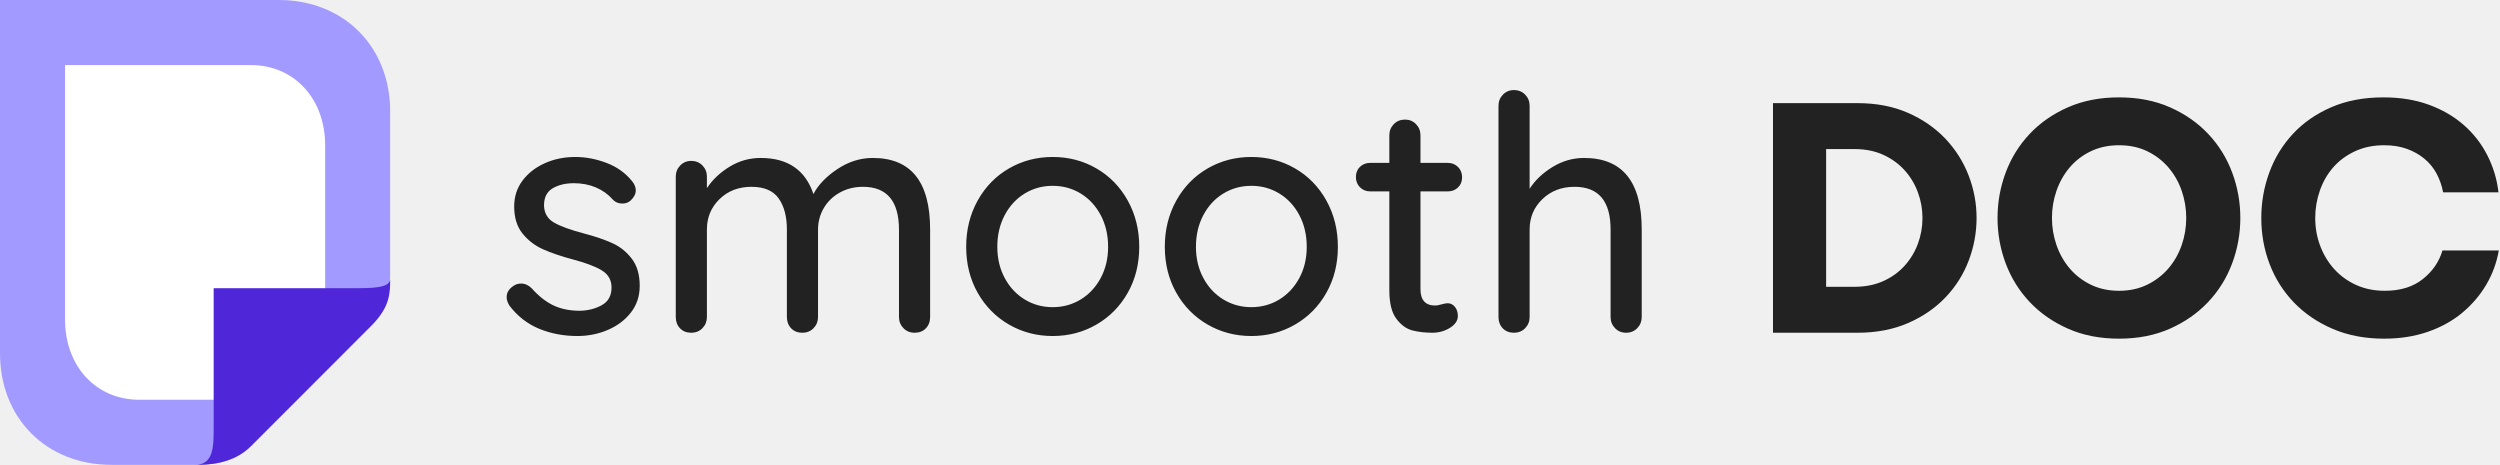
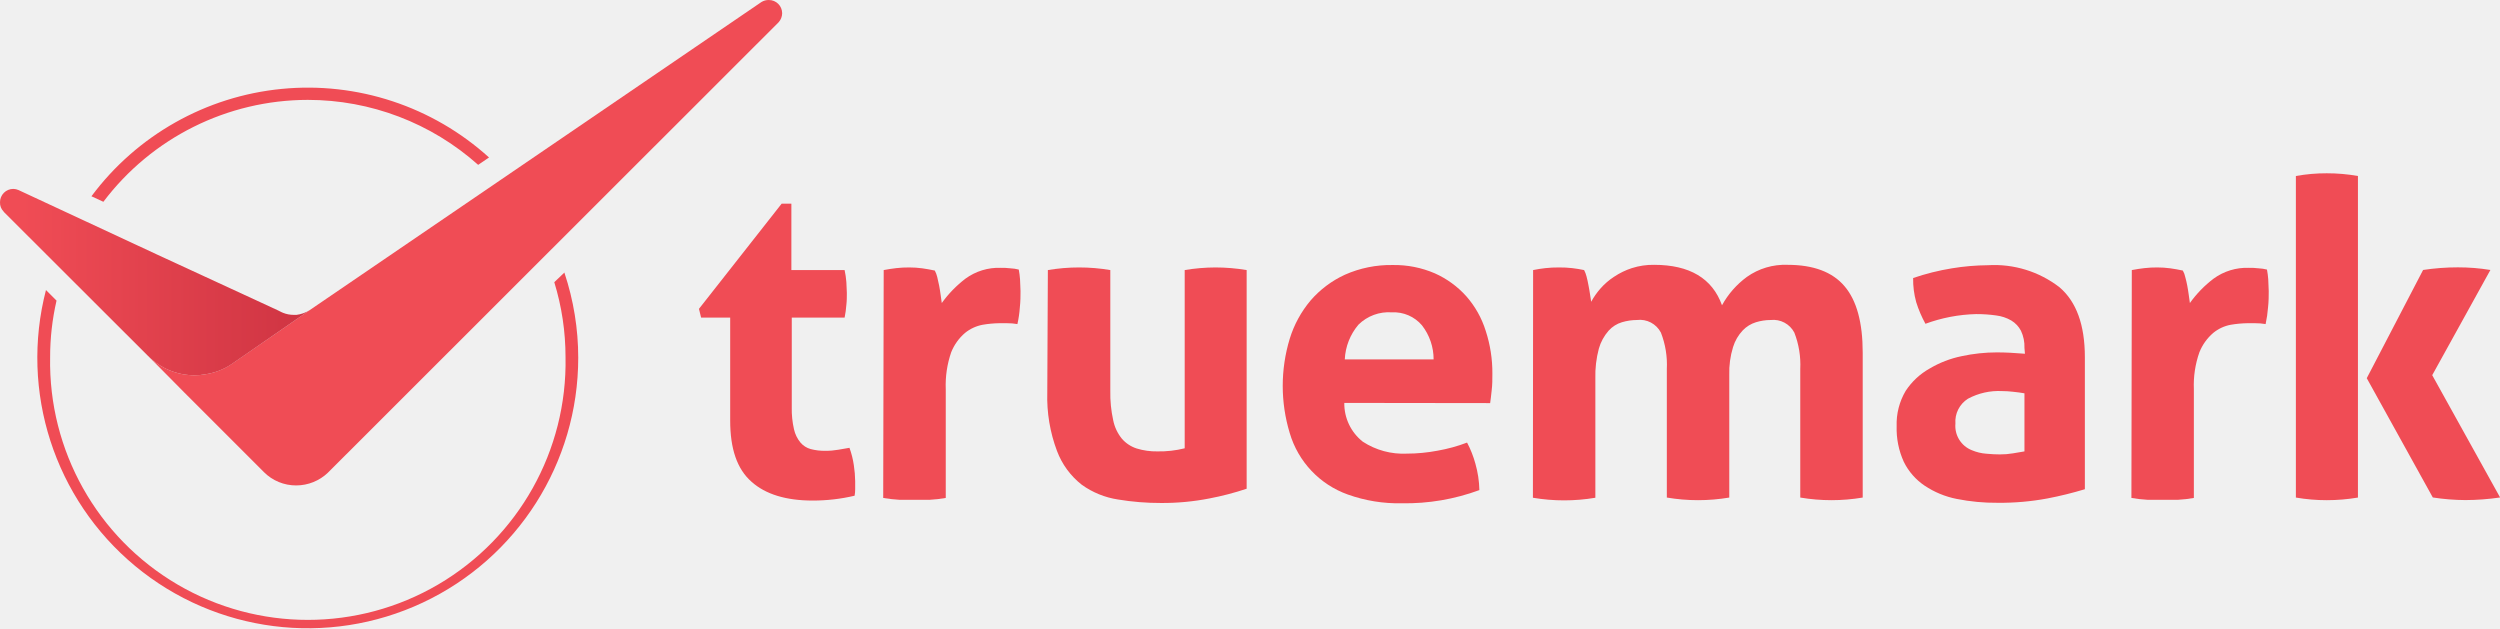
- <svg xmlns="http://www.w3.org/2000/svg" height="193" viewBox="0 0 1038 193" width="1038">
-   <g fill="none" fill-rule="evenodd">
-     <path d="m0 0h115.715c27 0 46.286 19.301 46.286 46.321v65.62c0 5.774 0 15.44-7.714 23.16 0 0-50.143 50.18-50.143 50.18-7.714 7.72-18.588 7.72-23.143 7.72-7.965 0-19.537 0-34.714 0-27 0-46.286-19.3-46.286-46.32z" fill="#a29aff" />
-     <path d="m27 27.022h77.143c18 0 30.857 13.896 30.857 33.35v21.088 26.158 35.63s-24.296 22.733-28.853 22.733c-4.557 0-22.11 0-25.147 0-5.31 0-13.025 0-23.143 0-18 0-30.857-13.896-30.857-33.35 0-32.756 0-57.324 0-73.702 0-7.091 0-17.726 0-31.908z" fill="#fff" />
-     <path d="m162 115.801c0 5.774 0 11.58-7.714 19.3 0 0-50.143 50.18-50.143 50.18-7.714 7.72-18.588 7.72-23.143 7.72 7.715 0 7.715-7.72 7.715-15.44v-57.9h57.857c7.714 0 15.429 0 15.429-3.86z" fill="#4f27d8" />
-     <g fill="#222" fill-rule="nonzero" transform="translate(206 2)">
-       <path d="m33.751 137.515c4.446 0 8.642-.84 12.589-2.519 3.947-1.679 7.145-4.085 9.595-7.216 2.45-3.132 3.675-6.83 3.675-11.097 0-4.629-1.089-8.373-3.266-11.233-2.177-2.859-4.854-5.015-8.029-6.467-3.176-1.452-7.168-2.814-11.976-4.085-5.534-1.452-9.64-2.95-12.316-4.493-2.676-1.543-4.06-3.903-4.151-7.08 0-3.358 1.202-5.741 3.606-7.148s5.33-2.11 8.778-2.11c3.357 0 6.419.59 9.186 1.77s5.103 2.859 7.009 5.038c.998 1.089 2.314 1.634 3.947 1.634 1.361 0 2.495-.408 3.402-1.225 1.452-1.362 2.177-2.768 2.177-4.221 0-1.362-.544-2.678-1.633-3.948-2.722-3.358-6.238-5.855-10.547-7.488-4.31-1.634-8.642-2.451-12.997-2.451-4.536 0-8.733.862-12.589 2.587-3.856 1.725-6.941 4.13-9.254 7.216-2.314 3.086-3.47 6.672-3.47 10.756 0 4.629 1.157 8.373 3.47 11.233 2.314 2.859 5.149 5.038 8.506 6.535 3.357 1.498 7.576 2.927 12.657 4.289 5.172 1.362 9.096 2.859 11.772 4.493 2.676 1.634 4.015 3.994 4.015 7.08 0 3.358-1.316 5.787-3.947 7.284s-5.671 2.292-9.118 2.383c-4.355 0-8.098-.772-11.228-2.315-3.13-1.543-6.056-3.858-8.778-6.944-1.361-1.362-2.858-2.042-4.491-2.042-1.179 0-2.223.318-3.13.953-1.905 1.271-2.858 2.814-2.858 4.629 0 1.18.408 2.405 1.225 3.676 3.357 4.357 7.462 7.534 12.316 9.531s10.139 2.995 15.855 2.995zm140.04-1.362c1.905 0 3.448-.613 4.627-1.838 1.179-1.225 1.769-2.791 1.769-4.697v-36.353c0-19.788-7.939-29.682-23.816-29.682-5.172 0-10.071 1.543-14.698 4.629-4.627 3.086-7.939 6.535-9.935 10.348-3.357-9.985-10.661-14.977-21.911-14.977-4.627 0-8.914 1.203-12.861 3.608-3.947 2.405-7.1 5.378-9.458 8.918v-4.765c0-1.815-.612-3.358-1.837-4.629s-2.79-1.906-4.695-1.906c-1.815 0-3.334.635-4.559 1.906-1.225 1.271-1.837 2.814-1.837 4.629v58.274c0 1.906.59 3.472 1.769 4.697 1.179 1.225 2.722 1.838 4.627 1.838 1.905 0 3.47-.635 4.695-1.906 1.225-1.271 1.837-2.814 1.837-4.629v-36.353c0-4.992 1.747-9.19 5.24-12.594 3.493-3.404 7.916-5.106 13.269-5.106 5.262 0 9.028 1.611 11.296 4.833 2.268 3.222 3.402 7.511 3.402 12.867v36.353c0 1.906.59 3.472 1.769 4.697 1.179 1.225 2.722 1.838 4.627 1.838 1.905 0 3.47-.635 4.695-1.906 1.225-1.271 1.837-2.814 1.837-4.629v-36.217c0-3.268.794-6.263 2.382-8.986s3.811-4.879 6.669-6.467c2.858-1.588 6.056-2.383 9.595-2.383 9.98 0 14.97 5.945 14.97 17.836v36.217c0 1.815.612 3.358 1.837 4.629 1.225 1.271 2.79 1.906 4.695 1.906zm57.295 1.362c6.623 0 12.679-1.588 18.168-4.765s9.821-7.579 12.997-13.207 4.763-11.982 4.763-19.062c0-7.08-1.588-13.479-4.763-19.198-3.176-5.718-7.508-10.166-12.997-13.343-5.489-3.177-11.545-4.765-18.168-4.765-6.623 0-12.679 1.588-18.168 4.765-5.489 3.177-9.821 7.625-12.997 13.343-3.176 5.718-4.763 12.118-4.763 19.198 0 7.08 1.588 13.434 4.763 19.062s7.508 10.03 12.997 13.207 11.545 4.765 18.168 4.765zm0-11.982c-4.264 0-8.143-1.067-11.636-3.2s-6.26-5.106-8.302-8.918c-2.041-3.812-3.062-8.124-3.062-12.935 0-4.902 1.021-9.281 3.062-13.139 2.041-3.858 4.809-6.853 8.302-8.986 3.493-2.133 7.372-3.2 11.636-3.2 4.264 0 8.143 1.067 11.636 3.2 3.493 2.133 6.26 5.128 8.302 8.986 2.041 3.858 3.062 8.237 3.062 13.139 0 4.811-1.021 9.122-3.062 12.935-2.041 3.812-4.809 6.785-8.302 8.918s-7.372 3.2-11.636 3.2zm82.472 11.982c6.623 0 12.679-1.588 18.168-4.765s9.821-7.579 12.997-13.207 4.763-11.982 4.763-19.062c0-7.08-1.588-13.479-4.763-19.198-3.176-5.718-7.508-10.166-12.997-13.343-5.489-3.177-11.545-4.765-18.168-4.765-6.623 0-12.679 1.588-18.168 4.765-5.489 3.177-9.821 7.625-12.997 13.343-3.176 5.718-4.763 12.118-4.763 19.198 0 7.08 1.588 13.434 4.763 19.062s7.508 10.03 12.997 13.207 11.545 4.765 18.168 4.765zm0-11.982c-4.264 0-8.143-1.067-11.636-3.2s-6.26-5.106-8.302-8.918c-2.041-3.812-3.062-8.124-3.062-12.935 0-4.902 1.021-9.281 3.062-13.139 2.041-3.858 4.809-6.853 8.302-8.986 3.493-2.133 7.372-3.2 11.636-3.2s8.143 1.067 11.636 3.2c3.493 2.133 6.26 5.128 8.302 8.986 2.041 3.858 3.062 8.237 3.062 13.139 0 4.811-1.021 9.122-3.062 12.935-2.041 3.812-4.809 6.785-8.302 8.918s-7.372 3.2-11.636 3.2zm75.123 10.62c2.722 0 5.172-.681 7.349-2.042 2.177-1.362 3.266-2.995 3.266-4.902 0-1.543-.408-2.814-1.225-3.812-.817-.998-1.815-1.498-2.994-1.498-.635 0-1.497.159-2.586.477-1.089.318-1.951.477-2.586.477-4.083 0-6.124-2.269-6.124-6.808v-40.574h11.296c1.724 0 3.153-.545 4.287-1.634 1.134-1.089 1.701-2.496 1.701-4.221s-.567-3.154-1.701-4.289c-1.134-1.135-2.563-1.702-4.287-1.702h-11.296v-11.437c0-1.815-.612-3.358-1.837-4.629s-2.745-1.906-4.559-1.906c-1.905 0-3.47.635-4.695 1.906s-1.837 2.814-1.837 4.629v11.437h-7.893c-1.724 0-3.153.545-4.287 1.634-1.134 1.089-1.701 2.496-1.701 4.221s.567 3.154 1.701 4.289c1.134 1.135 2.563 1.702 4.287 1.702h7.893v41.118c0 5.265.975 9.19 2.926 11.777 1.951 2.587 4.174 4.198 6.669 4.833 2.495.635 5.24.953 8.234.953zm80.431 0c1.905 0 3.47-.635 4.695-1.906 1.225-1.271 1.837-2.814 1.837-4.629v-36.353c0-19.788-7.984-29.682-23.952-29.682-4.627 0-8.982 1.248-13.065 3.744-4.083 2.496-7.258 5.514-9.527 9.054v-34.447c0-1.815-.612-3.358-1.837-4.629-1.225-1.271-2.79-1.906-4.695-1.906-1.815 0-3.334.635-4.559 1.906-1.225 1.271-1.837 2.814-1.837 4.629v87.683c0 1.906.59 3.472 1.769 4.697 1.179 1.225 2.722 1.838 4.627 1.838 1.905 0 3.47-.635 4.695-1.906 1.225-1.271 1.837-2.814 1.837-4.629v-36.353c0-4.992 1.769-9.19 5.308-12.594 3.538-3.404 7.984-5.106 13.337-5.106 9.98 0 14.97 5.9 14.97 17.7v36.353c0 1.815.612 3.358 1.837 4.629 1.225 1.271 2.745 1.906 4.559 1.906z" />
-       <path d="m565.166 136.154c7.886 0 14.907-1.341 21.065-4.022 6.158-2.681 11.352-6.249 15.583-10.704 4.231-4.454 7.432-9.54 9.602-15.257 2.171-5.717 3.256-11.612 3.256-17.684 0-6.072-1.108-11.967-3.323-17.684-2.215-5.717-5.438-10.803-9.669-15.257-4.231-4.454-9.403-8.022-15.516-10.704-6.114-2.681-13.113-4.022-20.999-4.022h-35.02v95.334zm-1.13-19.08h-11.828v-57.174h11.828c4.474 0 8.45.798 11.928 2.393 3.478 1.596 6.424 3.734 8.838 6.415 2.414 2.681 4.253 5.74 5.515 9.174s1.894 6.969 1.894 10.604c0 3.723-.631 7.291-1.894 10.704-1.263 3.413-3.101 6.46-5.515 9.141-2.414 2.681-5.372 4.809-8.871 6.382-3.5 1.573-7.465 2.36-11.895 2.36zm109.778 21.54c7.886 0 14.941-1.385 21.165-4.155 6.224-2.77 11.518-6.471 15.882-11.102 4.364-4.632 7.675-9.972 9.935-16.022s3.389-12.332 3.389-18.847-1.13-12.798-3.389-18.847-5.571-11.39-9.935-16.022c-4.364-4.632-9.658-8.321-15.882-11.069-6.224-2.748-13.279-4.122-21.165-4.122-7.886 0-14.952 1.374-21.198 4.122-6.246 2.748-11.552 6.438-15.915 11.069-4.364 4.632-7.675 9.972-9.935 16.022s-3.389 12.332-3.389 18.847c0 6.559 1.13 12.853 3.389 18.881s5.571 11.357 9.935 15.989c4.364 4.632 9.669 8.332 15.915 11.102s13.312 4.155 21.198 4.155zm0-19.878c-4.342 0-8.24-.842-11.695-2.526s-6.379-3.933-8.772-6.748c-2.392-2.814-4.22-6.039-5.482-9.673-1.263-3.634-1.894-7.402-1.894-11.302s.631-7.668 1.894-11.302c1.263-3.634 3.09-6.859 5.482-9.673 2.392-2.814 5.316-5.053 8.772-6.715 3.455-1.662 7.354-2.493 11.695-2.493 4.386 0 8.295.831 11.729 2.493 3.433 1.662 6.357 3.9 8.772 6.715s4.253 6.039 5.515 9.673c1.263 3.634 1.894 7.402 1.894 11.302s-.631 7.668-1.894 11.302c-1.263 3.634-3.101 6.859-5.515 9.673s-5.349 5.064-8.805 6.748c-3.455 1.684-7.354 2.526-11.695 2.526zm110.11 19.878c6.601 0 12.648-.953 18.141-2.859s10.256-4.543 14.287-7.911c4.031-3.368 7.343-7.246 9.935-11.634 2.592-4.388 4.33-9.13 5.216-14.227h-23.391c-1.373 4.698-4.098 8.665-8.174 11.9-4.076 3.235-9.325 4.853-15.749 4.853-4.386 0-8.34-.798-11.862-2.393-3.522-1.596-6.534-3.756-9.037-6.482s-4.463-5.928-5.881-9.607c-1.418-3.679-2.126-7.601-2.126-11.767 0-3.9.642-7.69 1.927-11.368s3.145-6.903 5.582-9.673c2.437-2.77 5.438-4.986 9.004-6.648 3.566-1.662 7.609-2.493 12.127-2.493 3.5 0 6.634.499 9.403 1.496 2.769.997 5.205 2.371 7.31 4.122 2.104 1.751 3.788 3.812 5.05 6.183 1.263 2.371 2.16 4.953 2.691 7.745h22.992c-.62-5.407-2.16-10.526-4.618-15.357-2.459-4.831-5.726-9.03-9.802-12.598-4.076-3.568-8.905-6.371-14.486-8.41-5.582-2.039-11.873-3.058-18.872-3.058-8.151 0-15.384 1.374-21.696 4.122-6.313 2.748-11.618 6.438-15.915 11.069-4.297 4.632-7.553 9.972-9.768 16.022s-3.323 12.332-3.323 18.847c0 6.737 1.152 13.119 3.455 19.147 2.304 6.028 5.659 11.335 10.067 15.922 4.408 4.587 9.768 8.244 16.081 10.969 6.313 2.726 13.456 4.089 21.431 4.089z" />
+ <svg xmlns="http://www.w3.org/2000/svg" viewBox="0 0 257.81 64.77">
+   <defs>
+     <style>.cls-1{fill:#f04c55;}.cls-2{fill:url(#linear-gradient);}.cls-3{fill:url(#linear-gradient-2);}</style>
+     <linearGradient id="linear-gradient" x1="-1541.34" y1="123.32" x2="-1540.34" y2="123.32" gradientTransform="matrix(65.4, 0, 0, -65.4, 100814.93, 8089.85)" gradientUnits="userSpaceOnUse">
+       <stop offset="0" stop-color="#f04c55" />
+       <stop offset="1" stop-color="#f04c55" />
+     </linearGradient>
+     <linearGradient id="linear-gradient-2" x1="-1518.31" y1="121.55" x2="-1517.31" y2="121.55" gradientTransform="matrix(31.91, 0, 0, -31.91, 48451.38, 3907.82)" gradientUnits="userSpaceOnUse">
+       <stop offset="0" stop-color="#f04c55" />
+       <stop offset="1" stop-color="#cc3241" />
+     </linearGradient>
+   </defs>
+   <g id="Layer_2" data-name="Layer 2">
+     <g id="logo_refined">
+       <g id="red">
+         <path class="cls-1" d="M75.3,32.75h-3l-.22-.9L80.61,21h1v6.85h5.49a9.37,9.37,0,0,1,.18,1.23c0,.36.05.74.05,1.13s0,.83-.05,1.23a10.19,10.19,0,0,1-.18,1.31H81.65V42a9.21,9.21,0,0,0,.23,2.27,3.26,3.26,0,0,0,.66,1.36,2.12,2.12,0,0,0,1.06.68,5.61,5.61,0,0,0,1.5.18,7.42,7.42,0,0,0,1.34-.11l1.16-.2a8.86,8.86,0,0,1,.45,1.79,11.7,11.7,0,0,1,.14,1.65q0,.51,0,.84t-.06.66a18.68,18.68,0,0,1-4.31.5q-4.14,0-6.31-1.93C76,48.37,75.3,46.27,75.3,43.37Z" />
+         <path class="cls-1" d="M91.13,27.85c.46-.09.89-.15,1.3-.2a11.08,11.08,0,0,1,1.34-.07,9.94,9.94,0,0,1,1.34.09c.43.06.86.14,1.29.23a2.78,2.78,0,0,1,.25.66c.07.28.14.59.2.9s.11.64.16,1,.08.58.11.79a11.92,11.92,0,0,1,2.45-2.52,5.81,5.81,0,0,1,3.63-1.11c.3,0,.65,0,1,.05a4,4,0,0,1,.86.13,9.11,9.11,0,0,1,.13,1c0,.39.05.8.05,1.22s0,1.08-.07,1.68a11.29,11.29,0,0,1-.25,1.72,6.23,6.23,0,0,0-1.11-.09h-.75a11.23,11.23,0,0,0-1.72.16,4.07,4.07,0,0,0-1.82.84,5.12,5.12,0,0,0-1.43,2,10.42,10.42,0,0,0-.56,3.81V51.35a13.08,13.08,0,0,1-1.64.19c-.54,0-1.07,0-1.58,0s-1,0-1.57,0a14.57,14.57,0,0,1-1.66-.19Z" />
+         <path class="cls-1" d="M108.06,27.85a19.34,19.34,0,0,1,6.44,0V40.29a12.93,12.93,0,0,0,.3,3.06,4.37,4.37,0,0,0,.9,1.9,3.41,3.41,0,0,0,1.52,1,6.87,6.87,0,0,0,2.14.3,10.71,10.71,0,0,0,2.81-.32V27.85a19.39,19.39,0,0,1,3.17-.27,19.62,19.62,0,0,1,3.22.27V50.4a29.32,29.32,0,0,1-3.83,1,25.1,25.1,0,0,1-5,.47,26.61,26.61,0,0,1-4.44-.36A8.65,8.65,0,0,1,111.57,50,8,8,0,0,1,109,46.5a15.73,15.73,0,0,1-1-6Z" />
+         <path class="cls-1" d="M138.63,41.55a5,5,0,0,0,1.91,4,7.65,7.65,0,0,0,4.54,1.23,17.12,17.12,0,0,0,3.15-.3,16.59,16.59,0,0,0,3.06-.84,10.65,10.65,0,0,1,.86,2.18,10.82,10.82,0,0,1,.41,2.72,22,22,0,0,1-8,1.36A15.54,15.54,0,0,1,139,51a9.6,9.6,0,0,1-6-6.35,16.73,16.73,0,0,1,0-9.71,11.27,11.27,0,0,1,2.15-3.95,10.46,10.46,0,0,1,3.54-2.66,11.66,11.66,0,0,1,4.93-1,10.52,10.52,0,0,1,4.35.86,9.61,9.61,0,0,1,3.24,2.36,9.83,9.83,0,0,1,2,3.56,13.89,13.89,0,0,1,.69,4.43c0,.57,0,1.14-.07,1.7s-.1,1-.16,1.33Zm9.21-4.49a5.7,5.7,0,0,0-1.2-3.51,3.81,3.81,0,0,0-3.1-1.34,4.45,4.45,0,0,0-3.45,1.27,5.94,5.94,0,0,0-1.41,3.58Z" />
+         <path class="cls-1" d="M158.1,27.85c.42-.09.85-.15,1.27-.2a12,12,0,0,1,1.4-.07,11.15,11.15,0,0,1,1.37.07c.39.05.8.11,1.22.2a3,3,0,0,1,.25.66c.08.29.14.59.2.91s.12.63.16.93.09.56.12.77a7.47,7.47,0,0,1,.95-1.36,6.74,6.74,0,0,1,1.41-1.22,7.41,7.41,0,0,1,1.83-.89,7.17,7.17,0,0,1,2.3-.34c3.65,0,6,1.39,7,4.17a9,9,0,0,1,2.56-2.92,6.78,6.78,0,0,1,4.2-1.25q4,0,5.87,2.2c1.26,1.47,1.88,3.76,1.88,6.87V51.31a19.34,19.34,0,0,1-6.44,0V38.06a9.12,9.12,0,0,0-.61-3.76A2.45,2.45,0,0,0,182.6,33a5.23,5.23,0,0,0-1.52.23,3.16,3.16,0,0,0-1.36.84,4.37,4.37,0,0,0-1,1.72,8.86,8.86,0,0,0-.39,2.88V51.31a19.34,19.34,0,0,1-6.44,0V38.06a9.12,9.12,0,0,0-.61-3.76A2.45,2.45,0,0,0,168.8,33a5.53,5.53,0,0,0-1.54.23,3,3,0,0,0-1.38.88,4.76,4.76,0,0,0-1,1.84,10.83,10.83,0,0,0-.36,3.08v12.3a19.34,19.34,0,0,1-6.44,0Z" />
+         <path class="cls-1" d="M208.77,35.88a3.82,3.82,0,0,0-.36-1.77,2.69,2.69,0,0,0-1-1.06,4.1,4.1,0,0,0-1.56-.52,14.44,14.44,0,0,0-2.07-.14,16.24,16.24,0,0,0-5.22,1,12,12,0,0,1-.95-2.22,8.73,8.73,0,0,1-.32-2.5,24.59,24.59,0,0,1,4-1,24,24,0,0,1,3.72-.32,11,11,0,0,1,7.37,2.27Q215,31.85,215,36.84V50.45a38.05,38.05,0,0,1-3.85.95,26.54,26.54,0,0,1-5.13.45,20.64,20.64,0,0,1-4.24-.4,9.09,9.09,0,0,1-3.31-1.37,6.32,6.32,0,0,1-2.14-2.45,8.25,8.25,0,0,1-.74-3.67,6.71,6.71,0,0,1,.93-3.65A7.13,7.13,0,0,1,199,38a10.68,10.68,0,0,1,3.29-1.27,17.23,17.23,0,0,1,3.63-.39c.88,0,1.84.05,2.9.14Zm0,4.68c-.36-.06-.75-.12-1.18-.16a9.61,9.61,0,0,0-1.13-.07,6.7,6.7,0,0,0-3.52.79,2.79,2.79,0,0,0-1.29,2.57,2.69,2.69,0,0,0,1.7,2.74,4.71,4.71,0,0,0,1.5.36c.53.05,1,.07,1.38.07a7.8,7.8,0,0,0,1.36-.11l1.18-.2Z" />
+         <path class="cls-1" d="M219.84,27.85c.46-.09.89-.15,1.3-.2a10.91,10.91,0,0,1,1.33-.07,9.83,9.83,0,0,1,1.34.09c.44.06.87.14,1.29.23a2.12,2.12,0,0,1,.25.66c.08.28.15.59.21.9s.11.64.16,1,.08.58.11.79a11.68,11.68,0,0,1,2.45-2.52,5.81,5.81,0,0,1,3.63-1.11c.3,0,.65,0,1,.05a4.13,4.13,0,0,1,.87.13,9.11,9.11,0,0,1,.13,1c0,.39.05.8.05,1.22s0,1.08-.07,1.68a12.7,12.7,0,0,1-.25,1.72,6.23,6.23,0,0,0-1.11-.09h-.75a11.46,11.46,0,0,0-1.73.16,4,4,0,0,0-1.81.84,5.12,5.12,0,0,0-1.43,2,10.18,10.18,0,0,0-.57,3.81V51.35a12.71,12.71,0,0,1-1.63.19c-.54,0-1.07,0-1.59,0s-1,0-1.56,0a14.57,14.57,0,0,1-1.66-.19Z" />
+         <path class="cls-1" d="M236.76,18.15a17.5,17.5,0,0,1,3.18-.28,18.18,18.18,0,0,1,3.22.28V51.31a19.17,19.17,0,0,1-3.22.27,18.44,18.44,0,0,1-3.18-.27ZM244.07,39l5.81-11.16a23.67,23.67,0,0,1,3.58-.27,20.59,20.59,0,0,1,3.36.27l-6,10.85,7,12.61a24.9,24.9,0,0,1-3.58.27,22.32,22.32,0,0,1-3.36-.27Z" />
+         <path class="cls-2" d="M31.91,32l-7.46,5.15c-.19.12-.36.26-.55.38a6.48,6.48,0,0,1-2.74,1.07,5.64,5.64,0,0,1-1.08.1,6.74,6.74,0,0,1-4.72-1.91L19,40.47l.27.27,7.94,7.94a4.68,4.68,0,0,0,3.34,1.38,4.74,4.74,0,0,0,3.26-1.31L80.3,2.29a1.42,1.42,0,0,0,.36-.93h0A1.37,1.37,0,0,0,79.28,0a1.43,1.43,0,0,0-.76.21Z" />
+         <path class="cls-3" d="M23.9,37.54c.19-.12.36-.26.55-.38L31.91,32h0a3.31,3.31,0,0,1-1.33.47h-.29a2.91,2.91,0,0,1-1.1-.21c-.09-.05-.19-.07-.26-.12L28.65,32l-1.75-.81v0L16.22,26.26,1.91,19.6a1.37,1.37,0,0,0-.53-.12A1.37,1.37,0,0,0,0,20.87a1.26,1.26,0,0,0,.36.93l.07.09L15.26,36.7a6.76,6.76,0,0,0,4.82,2,5.64,5.64,0,0,0,1.08-.1A6.48,6.48,0,0,0,23.9,37.54Z" />
+         <path class="cls-1" d="M58.21,28.1l-1.05,1a26.29,26.29,0,0,1,1.16,7.73,26.58,26.58,0,1,1-53.15,0A25.83,25.83,0,0,1,5.83,31L4.74,29.91a27.89,27.89,0,1,0,54.89,7,27.69,27.69,0,0,0-1.42-8.77M31.74,10.3A26.39,26.39,0,0,1,49.31,17l1.12-.76a27.83,27.83,0,0,0-41,4l1.23.57A26.46,26.46,0,0,1,31.74,10.3" />
+       </g>
    </g>
  </g>
</svg>
